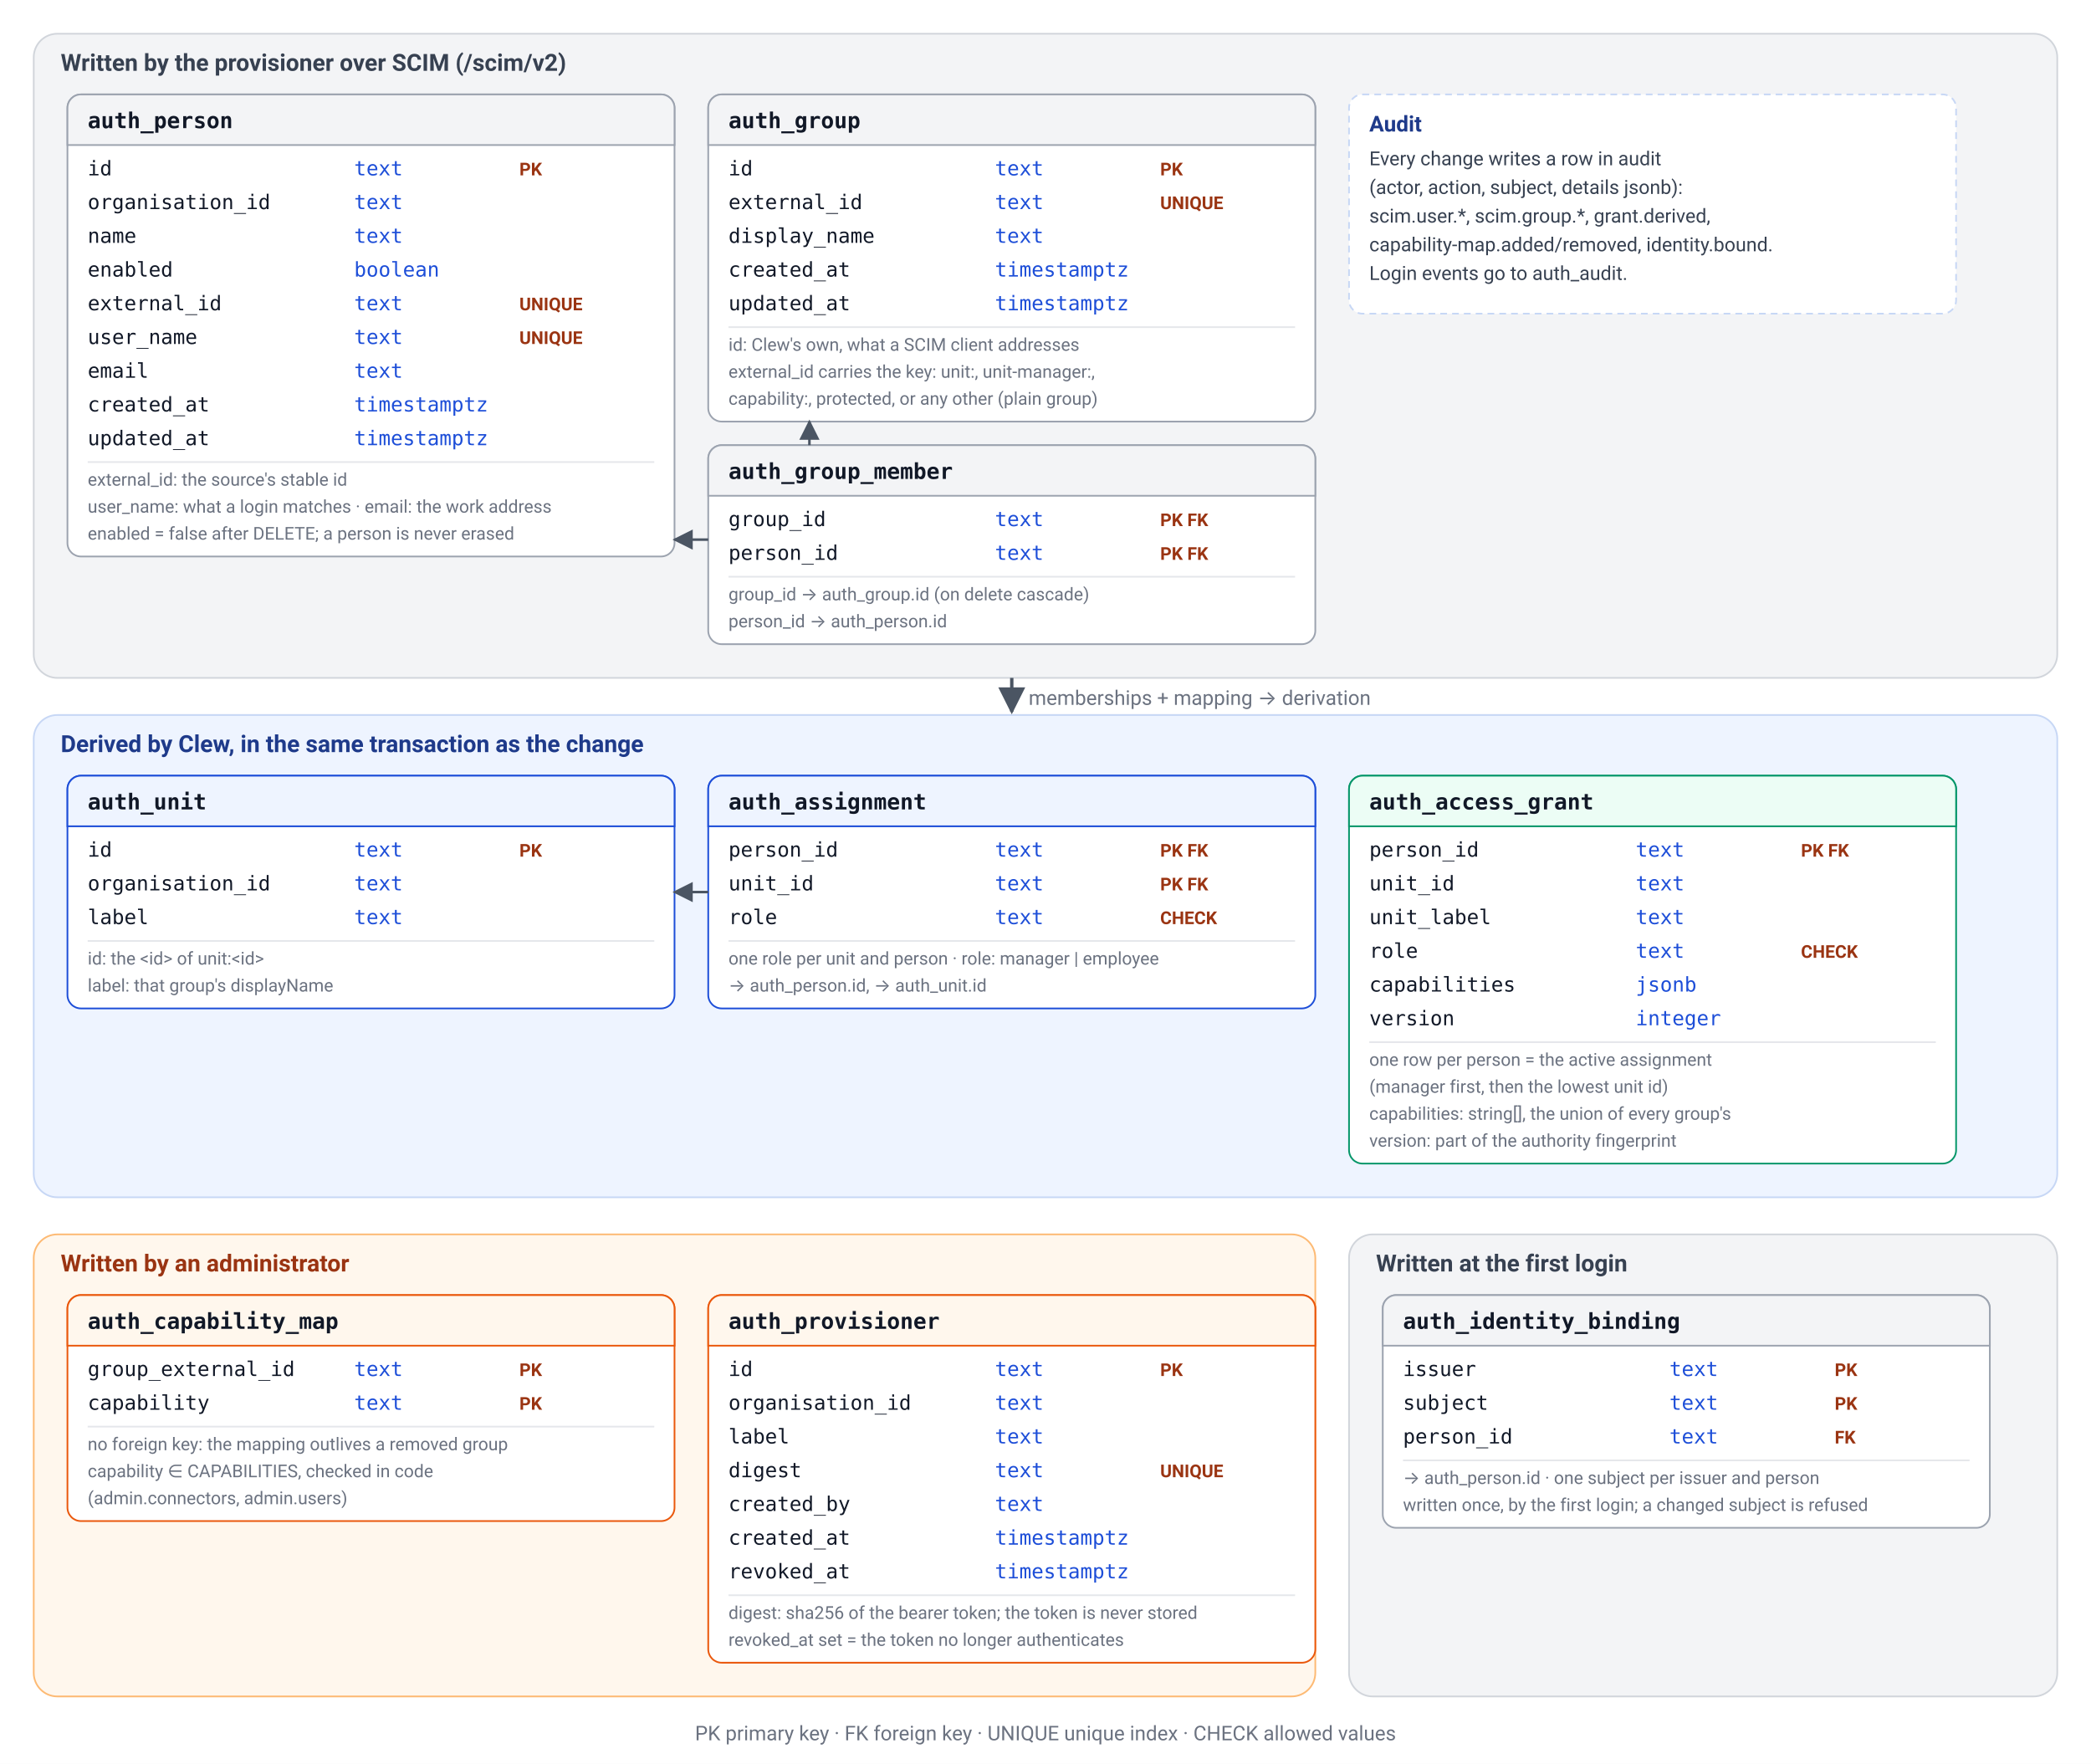
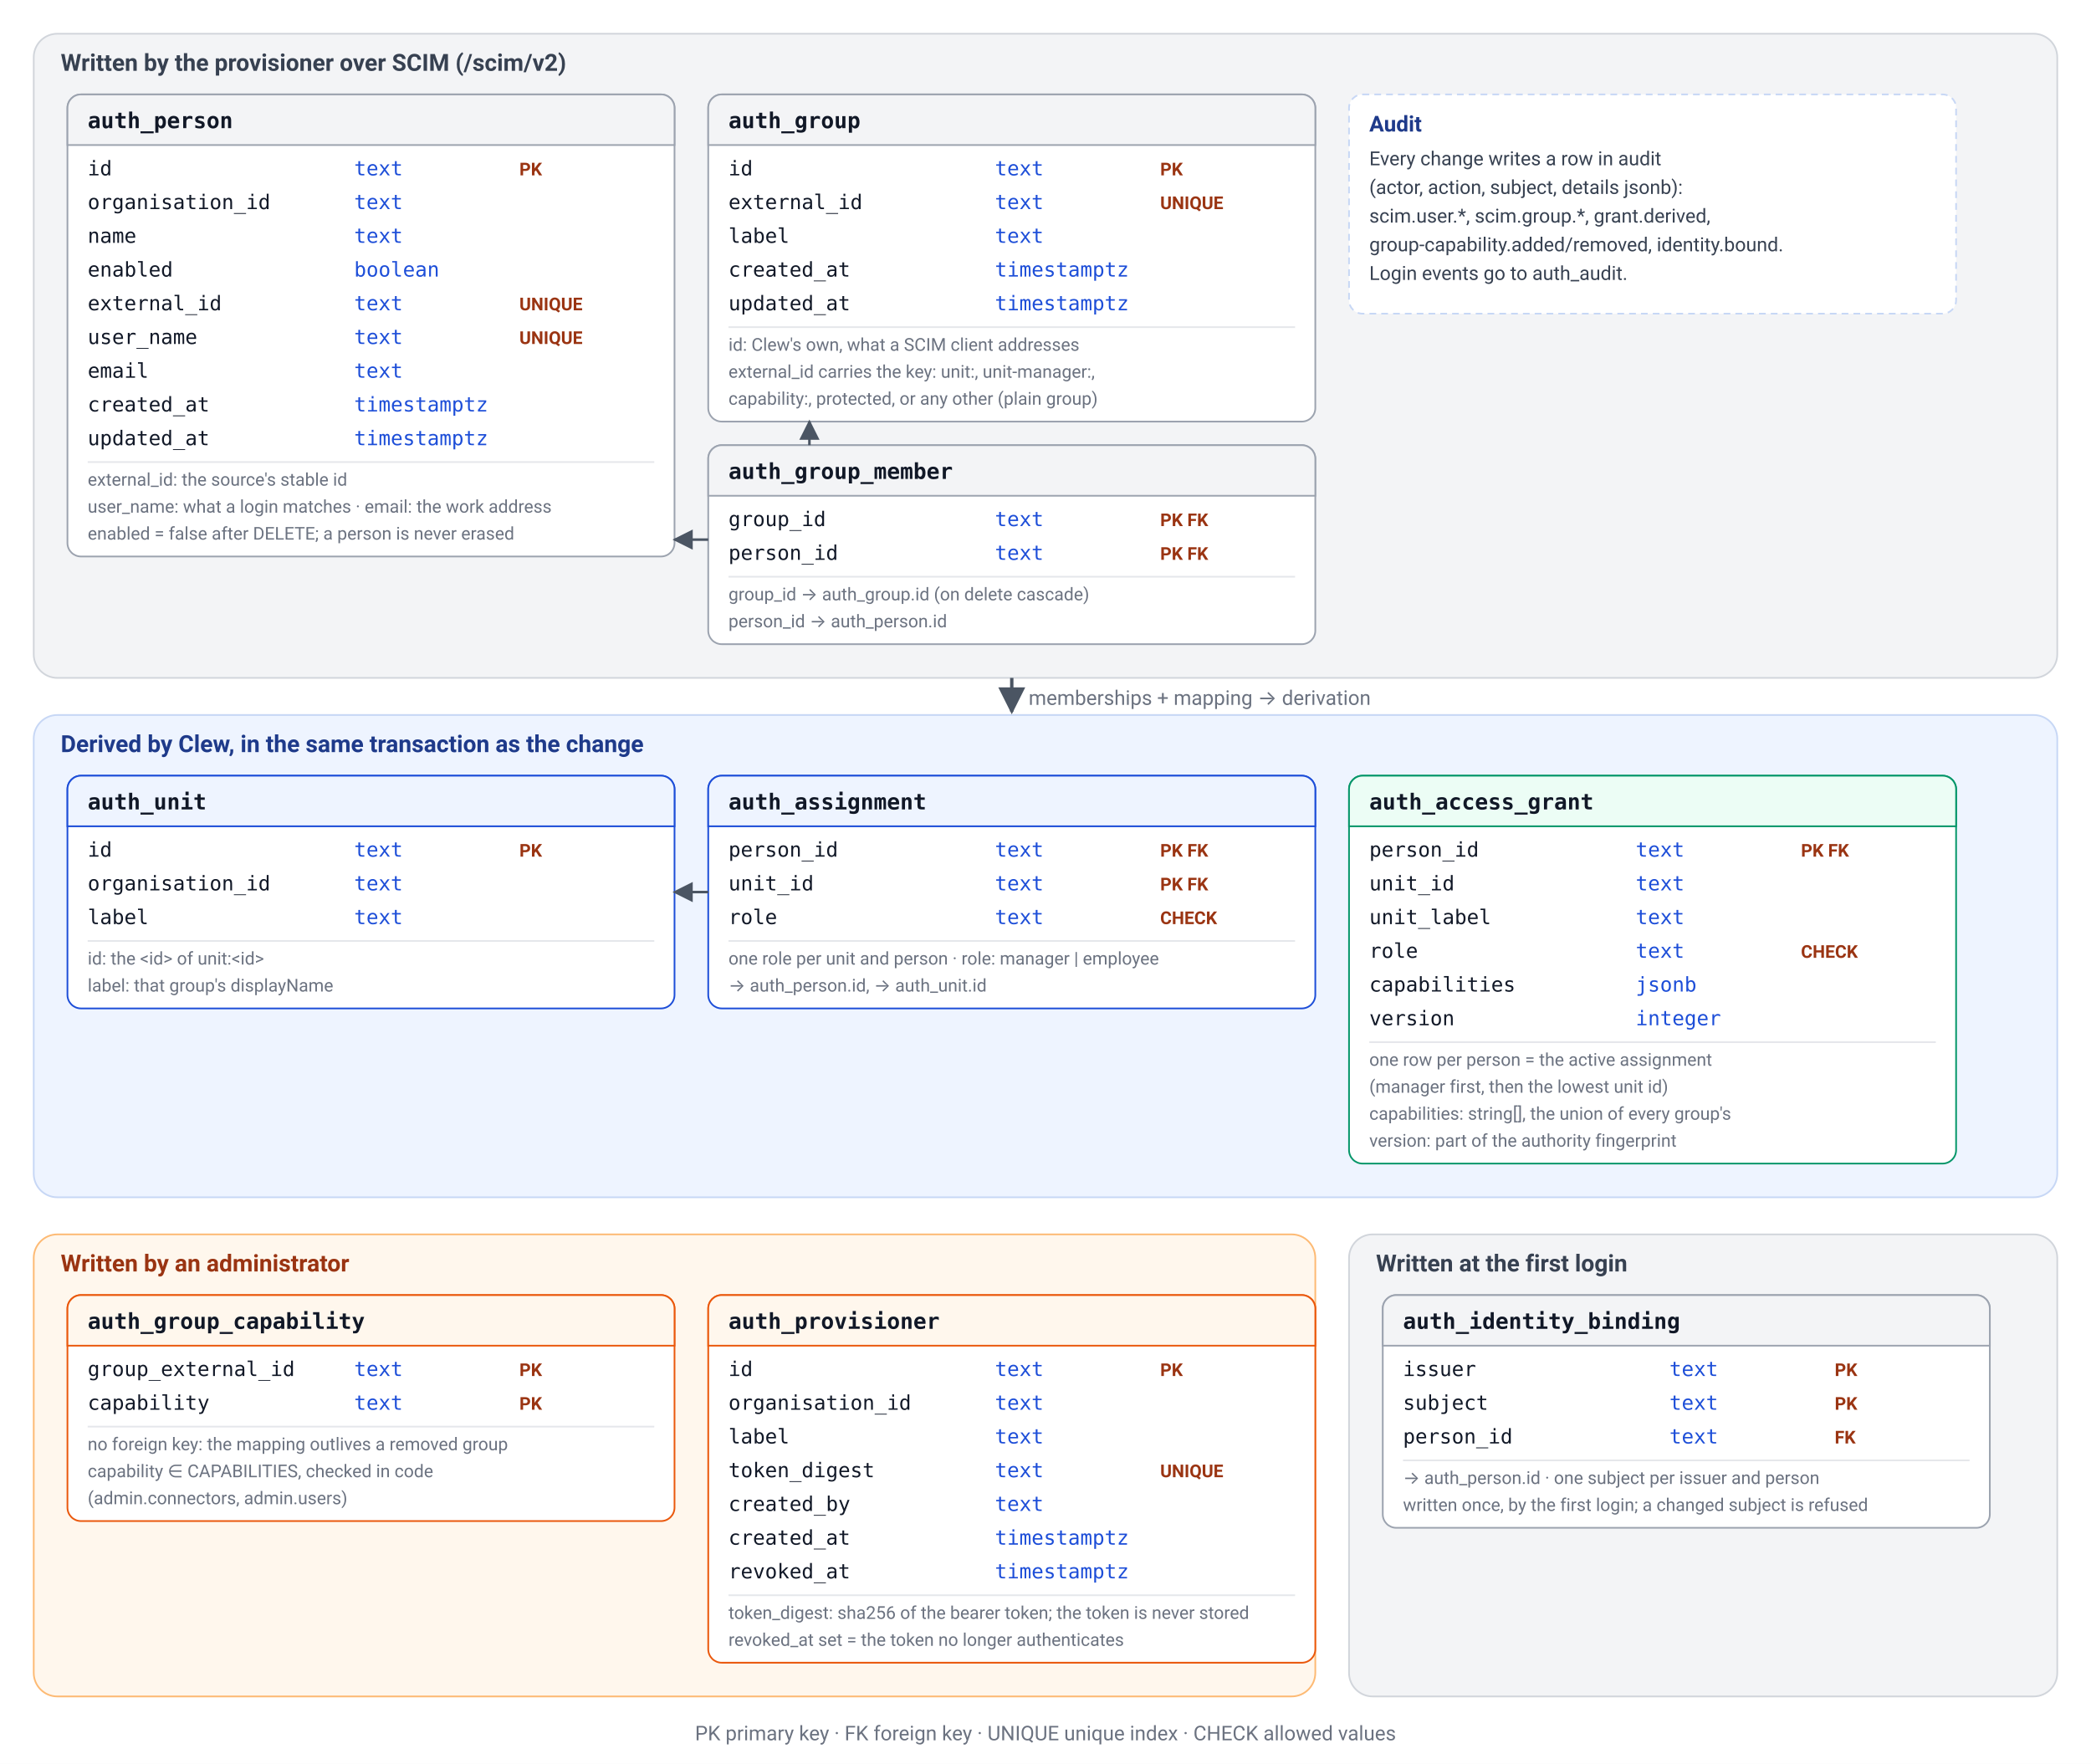
<svg xmlns="http://www.w3.org/2000/svg" width="1240" height="1046" viewBox="0 0 1240 1046" font-family="system-ui, -apple-system, Segoe UI, Roboto, sans-serif" font-size="13">
  <defs>
    <marker id="a" viewBox="0 0 10 10" refX="9" refY="5" markerWidth="8" markerHeight="8" orient="auto-start-reverse">
      <path d="M 0 0 L 10 5 L 0 10 z" fill="#4b5563" />
    </marker>
  </defs>
  <rect width="1240" height="1046" fill="#ffffff" />
  <rect x="20" y="20" width="1200" height="382" rx="14" fill="#f3f4f6" stroke="#d1d5db" />
  <text x="36" y="42" font-weight="600" font-size="14" fill="#374151">Written by the provisioner over SCIM (/scim/v2)</text>
  <rect x="40" y="56" width="360" height="274" rx="8" fill="#ffffff" stroke="#9ca3af" />
  <path d="M 48 56 H 392 a 8 8 0 0 1 8 8 V 86 H 40 V 64 a 8 8 0 0 1 8 -8 Z" fill="#f3f4f6" stroke="#9ca3af" />
  <text x="52" y="76" font-family="ui-monospace, SFMono-Regular, Menlo, monospace" font-weight="600" font-size="13" fill="#111827">auth_person</text>
  <text x="52" y="104" font-family="ui-monospace, SFMono-Regular, Menlo, monospace" font-size="12" fill="#111827">id</text>
  <text x="210" y="104" font-family="ui-monospace, SFMono-Regular, Menlo, monospace" font-size="12" fill="#1d4ed8">text</text>
  <text x="308" y="104" font-size="10.5" font-weight="600" fill="#9a3412">PK</text>
  <text x="52" y="124" font-family="ui-monospace, SFMono-Regular, Menlo, monospace" font-size="12" fill="#111827">organisation_id</text>
  <text x="210" y="124" font-family="ui-monospace, SFMono-Regular, Menlo, monospace" font-size="12" fill="#1d4ed8">text</text>
  <text x="52" y="144" font-family="ui-monospace, SFMono-Regular, Menlo, monospace" font-size="12" fill="#111827">name</text>
  <text x="210" y="144" font-family="ui-monospace, SFMono-Regular, Menlo, monospace" font-size="12" fill="#1d4ed8">text</text>
  <text x="52" y="164" font-family="ui-monospace, SFMono-Regular, Menlo, monospace" font-size="12" fill="#111827">enabled</text>
  <text x="210" y="164" font-family="ui-monospace, SFMono-Regular, Menlo, monospace" font-size="12" fill="#1d4ed8">boolean</text>
  <text x="52" y="184" font-family="ui-monospace, SFMono-Regular, Menlo, monospace" font-size="12" fill="#111827">external_id</text>
  <text x="210" y="184" font-family="ui-monospace, SFMono-Regular, Menlo, monospace" font-size="12" fill="#1d4ed8">text</text>
  <text x="308" y="184" font-size="10.5" font-weight="600" fill="#9a3412">UNIQUE</text>
  <text x="52" y="204" font-family="ui-monospace, SFMono-Regular, Menlo, monospace" font-size="12" fill="#111827">user_name</text>
  <text x="210" y="204" font-family="ui-monospace, SFMono-Regular, Menlo, monospace" font-size="12" fill="#1d4ed8">text</text>
  <text x="308" y="204" font-size="10.5" font-weight="600" fill="#9a3412">UNIQUE</text>
  <text x="52" y="224" font-family="ui-monospace, SFMono-Regular, Menlo, monospace" font-size="12" fill="#111827">email</text>
  <text x="210" y="224" font-family="ui-monospace, SFMono-Regular, Menlo, monospace" font-size="12" fill="#1d4ed8">text</text>
  <text x="52" y="244" font-family="ui-monospace, SFMono-Regular, Menlo, monospace" font-size="12" fill="#111827">created_at</text>
  <text x="210" y="244" font-family="ui-monospace, SFMono-Regular, Menlo, monospace" font-size="12" fill="#1d4ed8">timestamptz</text>
  <text x="52" y="264" font-family="ui-monospace, SFMono-Regular, Menlo, monospace" font-size="12" fill="#111827">updated_at</text>
  <text x="210" y="264" font-family="ui-monospace, SFMono-Regular, Menlo, monospace" font-size="12" fill="#1d4ed8">timestamptz</text>
  <line x1="52" y1="274" x2="388" y2="274" stroke="#e5e7eb" />
  <text x="52" y="288" font-size="10.5" fill="#6b7280">external_id: the source's stable id</text>
  <text x="52" y="304" font-size="10.5" fill="#6b7280">user_name: what a login matches · email: the work address</text>
  <text x="52" y="320" font-size="10.5" fill="#6b7280">enabled = false after DELETE; a person is never erased</text>
  <rect x="420" y="56" width="360" height="194" rx="8" fill="#ffffff" stroke="#9ca3af" />
  <path d="M 428 56 H 772 a 8 8 0 0 1 8 8 V 86 H 420 V 64 a 8 8 0 0 1 8 -8 Z" fill="#f3f4f6" stroke="#9ca3af" />
  <text x="432" y="76" font-family="ui-monospace, SFMono-Regular, Menlo, monospace" font-weight="600" font-size="13" fill="#111827">auth_group</text>
  <text x="432" y="104" font-family="ui-monospace, SFMono-Regular, Menlo, monospace" font-size="12" fill="#111827">id</text>
  <text x="590" y="104" font-family="ui-monospace, SFMono-Regular, Menlo, monospace" font-size="12" fill="#1d4ed8">text</text>
  <text x="688" y="104" font-size="10.5" font-weight="600" fill="#9a3412">PK</text>
  <text x="432" y="124" font-family="ui-monospace, SFMono-Regular, Menlo, monospace" font-size="12" fill="#111827">external_id</text>
  <text x="590" y="124" font-family="ui-monospace, SFMono-Regular, Menlo, monospace" font-size="12" fill="#1d4ed8">text</text>
  <text x="688" y="124" font-size="10.5" font-weight="600" fill="#9a3412">UNIQUE</text>
-   <text x="432" y="144" font-family="ui-monospace, SFMono-Regular, Menlo, monospace" font-size="12" fill="#111827">display_name</text>
+   <text x="432" y="144" font-family="ui-monospace, SFMono-Regular, Menlo, monospace" font-size="12" fill="#111827">label</text>
  <text x="590" y="144" font-family="ui-monospace, SFMono-Regular, Menlo, monospace" font-size="12" fill="#1d4ed8">text</text>
  <text x="432" y="164" font-family="ui-monospace, SFMono-Regular, Menlo, monospace" font-size="12" fill="#111827">created_at</text>
  <text x="590" y="164" font-family="ui-monospace, SFMono-Regular, Menlo, monospace" font-size="12" fill="#1d4ed8">timestamptz</text>
  <text x="432" y="184" font-family="ui-monospace, SFMono-Regular, Menlo, monospace" font-size="12" fill="#111827">updated_at</text>
  <text x="590" y="184" font-family="ui-monospace, SFMono-Regular, Menlo, monospace" font-size="12" fill="#1d4ed8">timestamptz</text>
  <line x1="432" y1="194" x2="768" y2="194" stroke="#e5e7eb" />
  <text x="432" y="208" font-size="10.5" fill="#6b7280">id: Clew's own, what a SCIM client addresses</text>
  <text x="432" y="224" font-size="10.5" fill="#6b7280">external_id carries the key: unit:, unit-manager:,</text>
  <text x="432" y="240" font-size="10.5" fill="#6b7280">capability:, protected, or any other (plain group)</text>
  <rect x="420" y="264" width="360" height="118" rx="8" fill="#ffffff" stroke="#9ca3af" />
  <path d="M 428 264 H 772 a 8 8 0 0 1 8 8 V 294 H 420 V 272 a 8 8 0 0 1 8 -8 Z" fill="#f3f4f6" stroke="#9ca3af" />
  <text x="432" y="284" font-family="ui-monospace, SFMono-Regular, Menlo, monospace" font-weight="600" font-size="13" fill="#111827">auth_group_member</text>
  <text x="432" y="312" font-family="ui-monospace, SFMono-Regular, Menlo, monospace" font-size="12" fill="#111827">group_id</text>
  <text x="590" y="312" font-family="ui-monospace, SFMono-Regular, Menlo, monospace" font-size="12" fill="#1d4ed8">text</text>
  <text x="688" y="312" font-size="10.5" font-weight="600" fill="#9a3412">PK FK</text>
  <text x="432" y="332" font-family="ui-monospace, SFMono-Regular, Menlo, monospace" font-size="12" fill="#111827">person_id</text>
  <text x="590" y="332" font-family="ui-monospace, SFMono-Regular, Menlo, monospace" font-size="12" fill="#1d4ed8">text</text>
  <text x="688" y="332" font-size="10.5" font-weight="600" fill="#9a3412">PK FK</text>
  <line x1="432" y1="342" x2="768" y2="342" stroke="#e5e7eb" />
  <text x="432" y="356" font-size="10.5" fill="#6b7280">group_id → auth_group.id (on delete cascade)</text>
  <text x="432" y="372" font-size="10.5" fill="#6b7280">person_id → auth_person.id</text>
  <line x1="480" y1="264" x2="480" y2="250" stroke="#4b5563" stroke-width="1.5" marker-end="url(#a)" />
  <line x1="420" y1="320" x2="400" y2="320" stroke="#4b5563" stroke-width="1.5" marker-end="url(#a)" />
  <rect x="800" y="56" width="360" height="130" rx="8" fill="#ffffff" stroke="#c7d7f5" stroke-dasharray="4 3" />
  <text x="812" y="78" font-weight="600" fill="#1e3a8a">Audit</text>
  <text x="812" y="98" font-size="11.5" fill="#374151">Every change writes a row in audit</text>
  <text x="812" y="115" font-size="11.5" fill="#374151">(actor, action, subject, details jsonb):</text>
  <text x="812" y="132" font-size="11.5" fill="#374151">scim.user.*, scim.group.*, grant.derived,</text>
-   <text x="812" y="149" font-size="11.5" fill="#374151">capability-map.added/removed, identity.bound.</text>
+   <text x="812" y="149" font-size="11.5" fill="#374151">group-capability.added/removed, identity.bound.</text>
  <text x="812" y="166" font-size="11.5" fill="#374151">Login events go to auth_audit.</text>
  <rect x="20" y="424" width="1200" height="286" rx="14" fill="#eef4ff" stroke="#c7d7f5" />
  <text x="36" y="446" font-weight="600" font-size="14" fill="#1e3a8a">Derived by Clew, in the same transaction as the change</text>
  <rect x="40" y="460" width="360" height="138" rx="8" fill="#ffffff" stroke="#1d4ed8" />
  <path d="M 48 460 H 392 a 8 8 0 0 1 8 8 V 490 H 40 V 468 a 8 8 0 0 1 8 -8 Z" fill="#eef4ff" stroke="#1d4ed8" />
  <text x="52" y="480" font-family="ui-monospace, SFMono-Regular, Menlo, monospace" font-weight="600" font-size="13" fill="#111827">auth_unit</text>
  <text x="52" y="508" font-family="ui-monospace, SFMono-Regular, Menlo, monospace" font-size="12" fill="#111827">id</text>
  <text x="210" y="508" font-family="ui-monospace, SFMono-Regular, Menlo, monospace" font-size="12" fill="#1d4ed8">text</text>
  <text x="308" y="508" font-size="10.5" font-weight="600" fill="#9a3412">PK</text>
  <text x="52" y="528" font-family="ui-monospace, SFMono-Regular, Menlo, monospace" font-size="12" fill="#111827">organisation_id</text>
  <text x="210" y="528" font-family="ui-monospace, SFMono-Regular, Menlo, monospace" font-size="12" fill="#1d4ed8">text</text>
  <text x="52" y="548" font-family="ui-monospace, SFMono-Regular, Menlo, monospace" font-size="12" fill="#111827">label</text>
  <text x="210" y="548" font-family="ui-monospace, SFMono-Regular, Menlo, monospace" font-size="12" fill="#1d4ed8">text</text>
  <line x1="52" y1="558" x2="388" y2="558" stroke="#e5e7eb" />
  <text x="52" y="572" font-size="10.5" fill="#6b7280">id: the &lt;id&gt; of unit:&lt;id&gt;</text>
  <text x="52" y="588" font-size="10.5" fill="#6b7280">label: that group's displayName</text>
  <rect x="420" y="460" width="360" height="138" rx="8" fill="#ffffff" stroke="#1d4ed8" />
  <path d="M 428 460 H 772 a 8 8 0 0 1 8 8 V 490 H 420 V 468 a 8 8 0 0 1 8 -8 Z" fill="#eef4ff" stroke="#1d4ed8" />
  <text x="432" y="480" font-family="ui-monospace, SFMono-Regular, Menlo, monospace" font-weight="600" font-size="13" fill="#111827">auth_assignment</text>
  <text x="432" y="508" font-family="ui-monospace, SFMono-Regular, Menlo, monospace" font-size="12" fill="#111827">person_id</text>
  <text x="590" y="508" font-family="ui-monospace, SFMono-Regular, Menlo, monospace" font-size="12" fill="#1d4ed8">text</text>
  <text x="688" y="508" font-size="10.5" font-weight="600" fill="#9a3412">PK FK</text>
  <text x="432" y="528" font-family="ui-monospace, SFMono-Regular, Menlo, monospace" font-size="12" fill="#111827">unit_id</text>
  <text x="590" y="528" font-family="ui-monospace, SFMono-Regular, Menlo, monospace" font-size="12" fill="#1d4ed8">text</text>
  <text x="688" y="528" font-size="10.5" font-weight="600" fill="#9a3412">PK FK</text>
  <text x="432" y="548" font-family="ui-monospace, SFMono-Regular, Menlo, monospace" font-size="12" fill="#111827">role</text>
  <text x="590" y="548" font-family="ui-monospace, SFMono-Regular, Menlo, monospace" font-size="12" fill="#1d4ed8">text</text>
  <text x="688" y="548" font-size="10.5" font-weight="600" fill="#9a3412">CHECK</text>
  <line x1="432" y1="558" x2="768" y2="558" stroke="#e5e7eb" />
  <text x="432" y="572" font-size="10.5" fill="#6b7280">one role per unit and person · role: manager | employee</text>
  <text x="432" y="588" font-size="10.5" fill="#6b7280">→ auth_person.id, → auth_unit.id</text>
  <rect x="800" y="460" width="360" height="230" rx="8" fill="#ffffff" stroke="#059669" />
  <path d="M 808 460 H 1152 a 8 8 0 0 1 8 8 V 490 H 800 V 468 a 8 8 0 0 1 8 -8 Z" fill="#ecfdf5" stroke="#059669" />
  <text x="812" y="480" font-family="ui-monospace, SFMono-Regular, Menlo, monospace" font-weight="600" font-size="13" fill="#111827">auth_access_grant</text>
  <text x="812" y="508" font-family="ui-monospace, SFMono-Regular, Menlo, monospace" font-size="12" fill="#111827">person_id</text>
  <text x="970" y="508" font-family="ui-monospace, SFMono-Regular, Menlo, monospace" font-size="12" fill="#1d4ed8">text</text>
  <text x="1068" y="508" font-size="10.5" font-weight="600" fill="#9a3412">PK FK</text>
  <text x="812" y="528" font-family="ui-monospace, SFMono-Regular, Menlo, monospace" font-size="12" fill="#111827">unit_id</text>
  <text x="970" y="528" font-family="ui-monospace, SFMono-Regular, Menlo, monospace" font-size="12" fill="#1d4ed8">text</text>
  <text x="812" y="548" font-family="ui-monospace, SFMono-Regular, Menlo, monospace" font-size="12" fill="#111827">unit_label</text>
  <text x="970" y="548" font-family="ui-monospace, SFMono-Regular, Menlo, monospace" font-size="12" fill="#1d4ed8">text</text>
  <text x="812" y="568" font-family="ui-monospace, SFMono-Regular, Menlo, monospace" font-size="12" fill="#111827">role</text>
  <text x="970" y="568" font-family="ui-monospace, SFMono-Regular, Menlo, monospace" font-size="12" fill="#1d4ed8">text</text>
  <text x="1068" y="568" font-size="10.5" font-weight="600" fill="#9a3412">CHECK</text>
  <text x="812" y="588" font-family="ui-monospace, SFMono-Regular, Menlo, monospace" font-size="12" fill="#111827">capabilities</text>
  <text x="970" y="588" font-family="ui-monospace, SFMono-Regular, Menlo, monospace" font-size="12" fill="#1d4ed8">jsonb</text>
  <text x="812" y="608" font-family="ui-monospace, SFMono-Regular, Menlo, monospace" font-size="12" fill="#111827">version</text>
  <text x="970" y="608" font-family="ui-monospace, SFMono-Regular, Menlo, monospace" font-size="12" fill="#1d4ed8">integer</text>
  <line x1="812" y1="618" x2="1148" y2="618" stroke="#e5e7eb" />
  <text x="812" y="632" font-size="10.5" fill="#6b7280">one row per person = the active assignment</text>
  <text x="812" y="648" font-size="10.5" fill="#6b7280">(manager first, then the lowest unit id)</text>
  <text x="812" y="664" font-size="10.5" fill="#6b7280">capabilities: string[], the union of every group's</text>
  <text x="812" y="680" font-size="10.5" fill="#6b7280">version: part of the authority fingerprint</text>
  <line x1="420" y1="529" x2="400" y2="529" stroke="#4b5563" stroke-width="1.5" marker-end="url(#a)" />
  <line x1="600" y1="402" x2="600" y2="422" stroke="#4b5563" stroke-width="2" marker-end="url(#a)" />
  <text x="610" y="418" font-size="12" fill="#6b7280">memberships + mapping → derivation</text>
  <rect x="20" y="732" width="760" height="274" rx="14" fill="#fff7ed" stroke="#fdba74" />
  <text x="36" y="754" font-weight="600" font-size="14" fill="#9a3412">Written by an administrator</text>
  <rect x="800" y="732" width="420" height="274" rx="14" fill="#f3f4f6" stroke="#d1d5db" />
  <text x="816" y="754" font-weight="600" font-size="14" fill="#374151">Written at the first login</text>
  <rect x="40" y="768" width="360" height="134" rx="8" fill="#ffffff" stroke="#ea580c" />
  <path d="M 48 768 H 392 a 8 8 0 0 1 8 8 V 798 H 40 V 776 a 8 8 0 0 1 8 -8 Z" fill="#fff7ed" stroke="#ea580c" />
-   <text x="52" y="788" font-family="ui-monospace, SFMono-Regular, Menlo, monospace" font-weight="600" font-size="13" fill="#111827">auth_capability_map</text>
+   <text x="52" y="788" font-family="ui-monospace, SFMono-Regular, Menlo, monospace" font-weight="600" font-size="13" fill="#111827">auth_group_capability</text>
  <text x="52" y="816" font-family="ui-monospace, SFMono-Regular, Menlo, monospace" font-size="12" fill="#111827">group_external_id</text>
  <text x="210" y="816" font-family="ui-monospace, SFMono-Regular, Menlo, monospace" font-size="12" fill="#1d4ed8">text</text>
  <text x="308" y="816" font-size="10.5" font-weight="600" fill="#9a3412">PK</text>
  <text x="52" y="836" font-family="ui-monospace, SFMono-Regular, Menlo, monospace" font-size="12" fill="#111827">capability</text>
  <text x="210" y="836" font-family="ui-monospace, SFMono-Regular, Menlo, monospace" font-size="12" fill="#1d4ed8">text</text>
  <text x="308" y="836" font-size="10.5" font-weight="600" fill="#9a3412">PK</text>
  <line x1="52" y1="846" x2="388" y2="846" stroke="#e5e7eb" />
  <text x="52" y="860" font-size="10.5" fill="#6b7280">no foreign key: the mapping outlives a removed group</text>
  <text x="52" y="876" font-size="10.5" fill="#6b7280">capability ∈ CAPABILITIES, checked in code</text>
  <text x="52" y="892" font-size="10.5" fill="#6b7280">(admin.connectors, admin.users)</text>
  <rect x="420" y="768" width="360" height="218" rx="8" fill="#ffffff" stroke="#ea580c" />
  <path d="M 428 768 H 772 a 8 8 0 0 1 8 8 V 798 H 420 V 776 a 8 8 0 0 1 8 -8 Z" fill="#fff7ed" stroke="#ea580c" />
  <text x="432" y="788" font-family="ui-monospace, SFMono-Regular, Menlo, monospace" font-weight="600" font-size="13" fill="#111827">auth_provisioner</text>
  <text x="432" y="816" font-family="ui-monospace, SFMono-Regular, Menlo, monospace" font-size="12" fill="#111827">id</text>
  <text x="590" y="816" font-family="ui-monospace, SFMono-Regular, Menlo, monospace" font-size="12" fill="#1d4ed8">text</text>
  <text x="688" y="816" font-size="10.5" font-weight="600" fill="#9a3412">PK</text>
  <text x="432" y="836" font-family="ui-monospace, SFMono-Regular, Menlo, monospace" font-size="12" fill="#111827">organisation_id</text>
  <text x="590" y="836" font-family="ui-monospace, SFMono-Regular, Menlo, monospace" font-size="12" fill="#1d4ed8">text</text>
  <text x="432" y="856" font-family="ui-monospace, SFMono-Regular, Menlo, monospace" font-size="12" fill="#111827">label</text>
  <text x="590" y="856" font-family="ui-monospace, SFMono-Regular, Menlo, monospace" font-size="12" fill="#1d4ed8">text</text>
-   <text x="432" y="876" font-family="ui-monospace, SFMono-Regular, Menlo, monospace" font-size="12" fill="#111827">digest</text>
+   <text x="432" y="876" font-family="ui-monospace, SFMono-Regular, Menlo, monospace" font-size="12" fill="#111827">token_digest</text>
  <text x="590" y="876" font-family="ui-monospace, SFMono-Regular, Menlo, monospace" font-size="12" fill="#1d4ed8">text</text>
  <text x="688" y="876" font-size="10.5" font-weight="600" fill="#9a3412">UNIQUE</text>
  <text x="432" y="896" font-family="ui-monospace, SFMono-Regular, Menlo, monospace" font-size="12" fill="#111827">created_by</text>
  <text x="590" y="896" font-family="ui-monospace, SFMono-Regular, Menlo, monospace" font-size="12" fill="#1d4ed8">text</text>
  <text x="432" y="916" font-family="ui-monospace, SFMono-Regular, Menlo, monospace" font-size="12" fill="#111827">created_at</text>
  <text x="590" y="916" font-family="ui-monospace, SFMono-Regular, Menlo, monospace" font-size="12" fill="#1d4ed8">timestamptz</text>
  <text x="432" y="936" font-family="ui-monospace, SFMono-Regular, Menlo, monospace" font-size="12" fill="#111827">revoked_at</text>
  <text x="590" y="936" font-family="ui-monospace, SFMono-Regular, Menlo, monospace" font-size="12" fill="#1d4ed8">timestamptz</text>
  <line x1="432" y1="946" x2="768" y2="946" stroke="#e5e7eb" />
-   <text x="432" y="960" font-size="10.5" fill="#6b7280">digest: sha256 of the bearer token; the token is never stored</text>
+   <text x="432" y="960" font-size="10.5" fill="#6b7280">token_digest: sha256 of the bearer token; the token is never stored</text>
  <text x="432" y="976" font-size="10.5" fill="#6b7280">revoked_at set = the token no longer authenticates</text>
  <rect x="820" y="768" width="360" height="138" rx="8" fill="#ffffff" stroke="#9ca3af" />
  <path d="M 828 768 H 1172 a 8 8 0 0 1 8 8 V 798 H 820 V 776 a 8 8 0 0 1 8 -8 Z" fill="#f3f4f6" stroke="#9ca3af" />
  <text x="832" y="788" font-family="ui-monospace, SFMono-Regular, Menlo, monospace" font-weight="600" font-size="13" fill="#111827">auth_identity_binding</text>
  <text x="832" y="816" font-family="ui-monospace, SFMono-Regular, Menlo, monospace" font-size="12" fill="#111827">issuer</text>
  <text x="990" y="816" font-family="ui-monospace, SFMono-Regular, Menlo, monospace" font-size="12" fill="#1d4ed8">text</text>
  <text x="1088" y="816" font-size="10.5" font-weight="600" fill="#9a3412">PK</text>
  <text x="832" y="836" font-family="ui-monospace, SFMono-Regular, Menlo, monospace" font-size="12" fill="#111827">subject</text>
  <text x="990" y="836" font-family="ui-monospace, SFMono-Regular, Menlo, monospace" font-size="12" fill="#1d4ed8">text</text>
  <text x="1088" y="836" font-size="10.5" font-weight="600" fill="#9a3412">PK</text>
  <text x="832" y="856" font-family="ui-monospace, SFMono-Regular, Menlo, monospace" font-size="12" fill="#111827">person_id</text>
  <text x="990" y="856" font-family="ui-monospace, SFMono-Regular, Menlo, monospace" font-size="12" fill="#1d4ed8">text</text>
  <text x="1088" y="856" font-size="10.5" font-weight="600" fill="#9a3412">FK</text>
  <line x1="832" y1="866" x2="1168" y2="866" stroke="#e5e7eb" />
  <text x="832" y="880" font-size="10.5" fill="#6b7280">→ auth_person.id · one subject per issuer and person</text>
  <text x="832" y="896" font-size="10.5" fill="#6b7280">written once, by the first login; a changed subject is refused</text>
  <text x="620" y="1032" text-anchor="middle" font-size="12" fill="#6b7280">PK primary key · FK foreign key · UNIQUE unique index · CHECK allowed values</text>
</svg>
